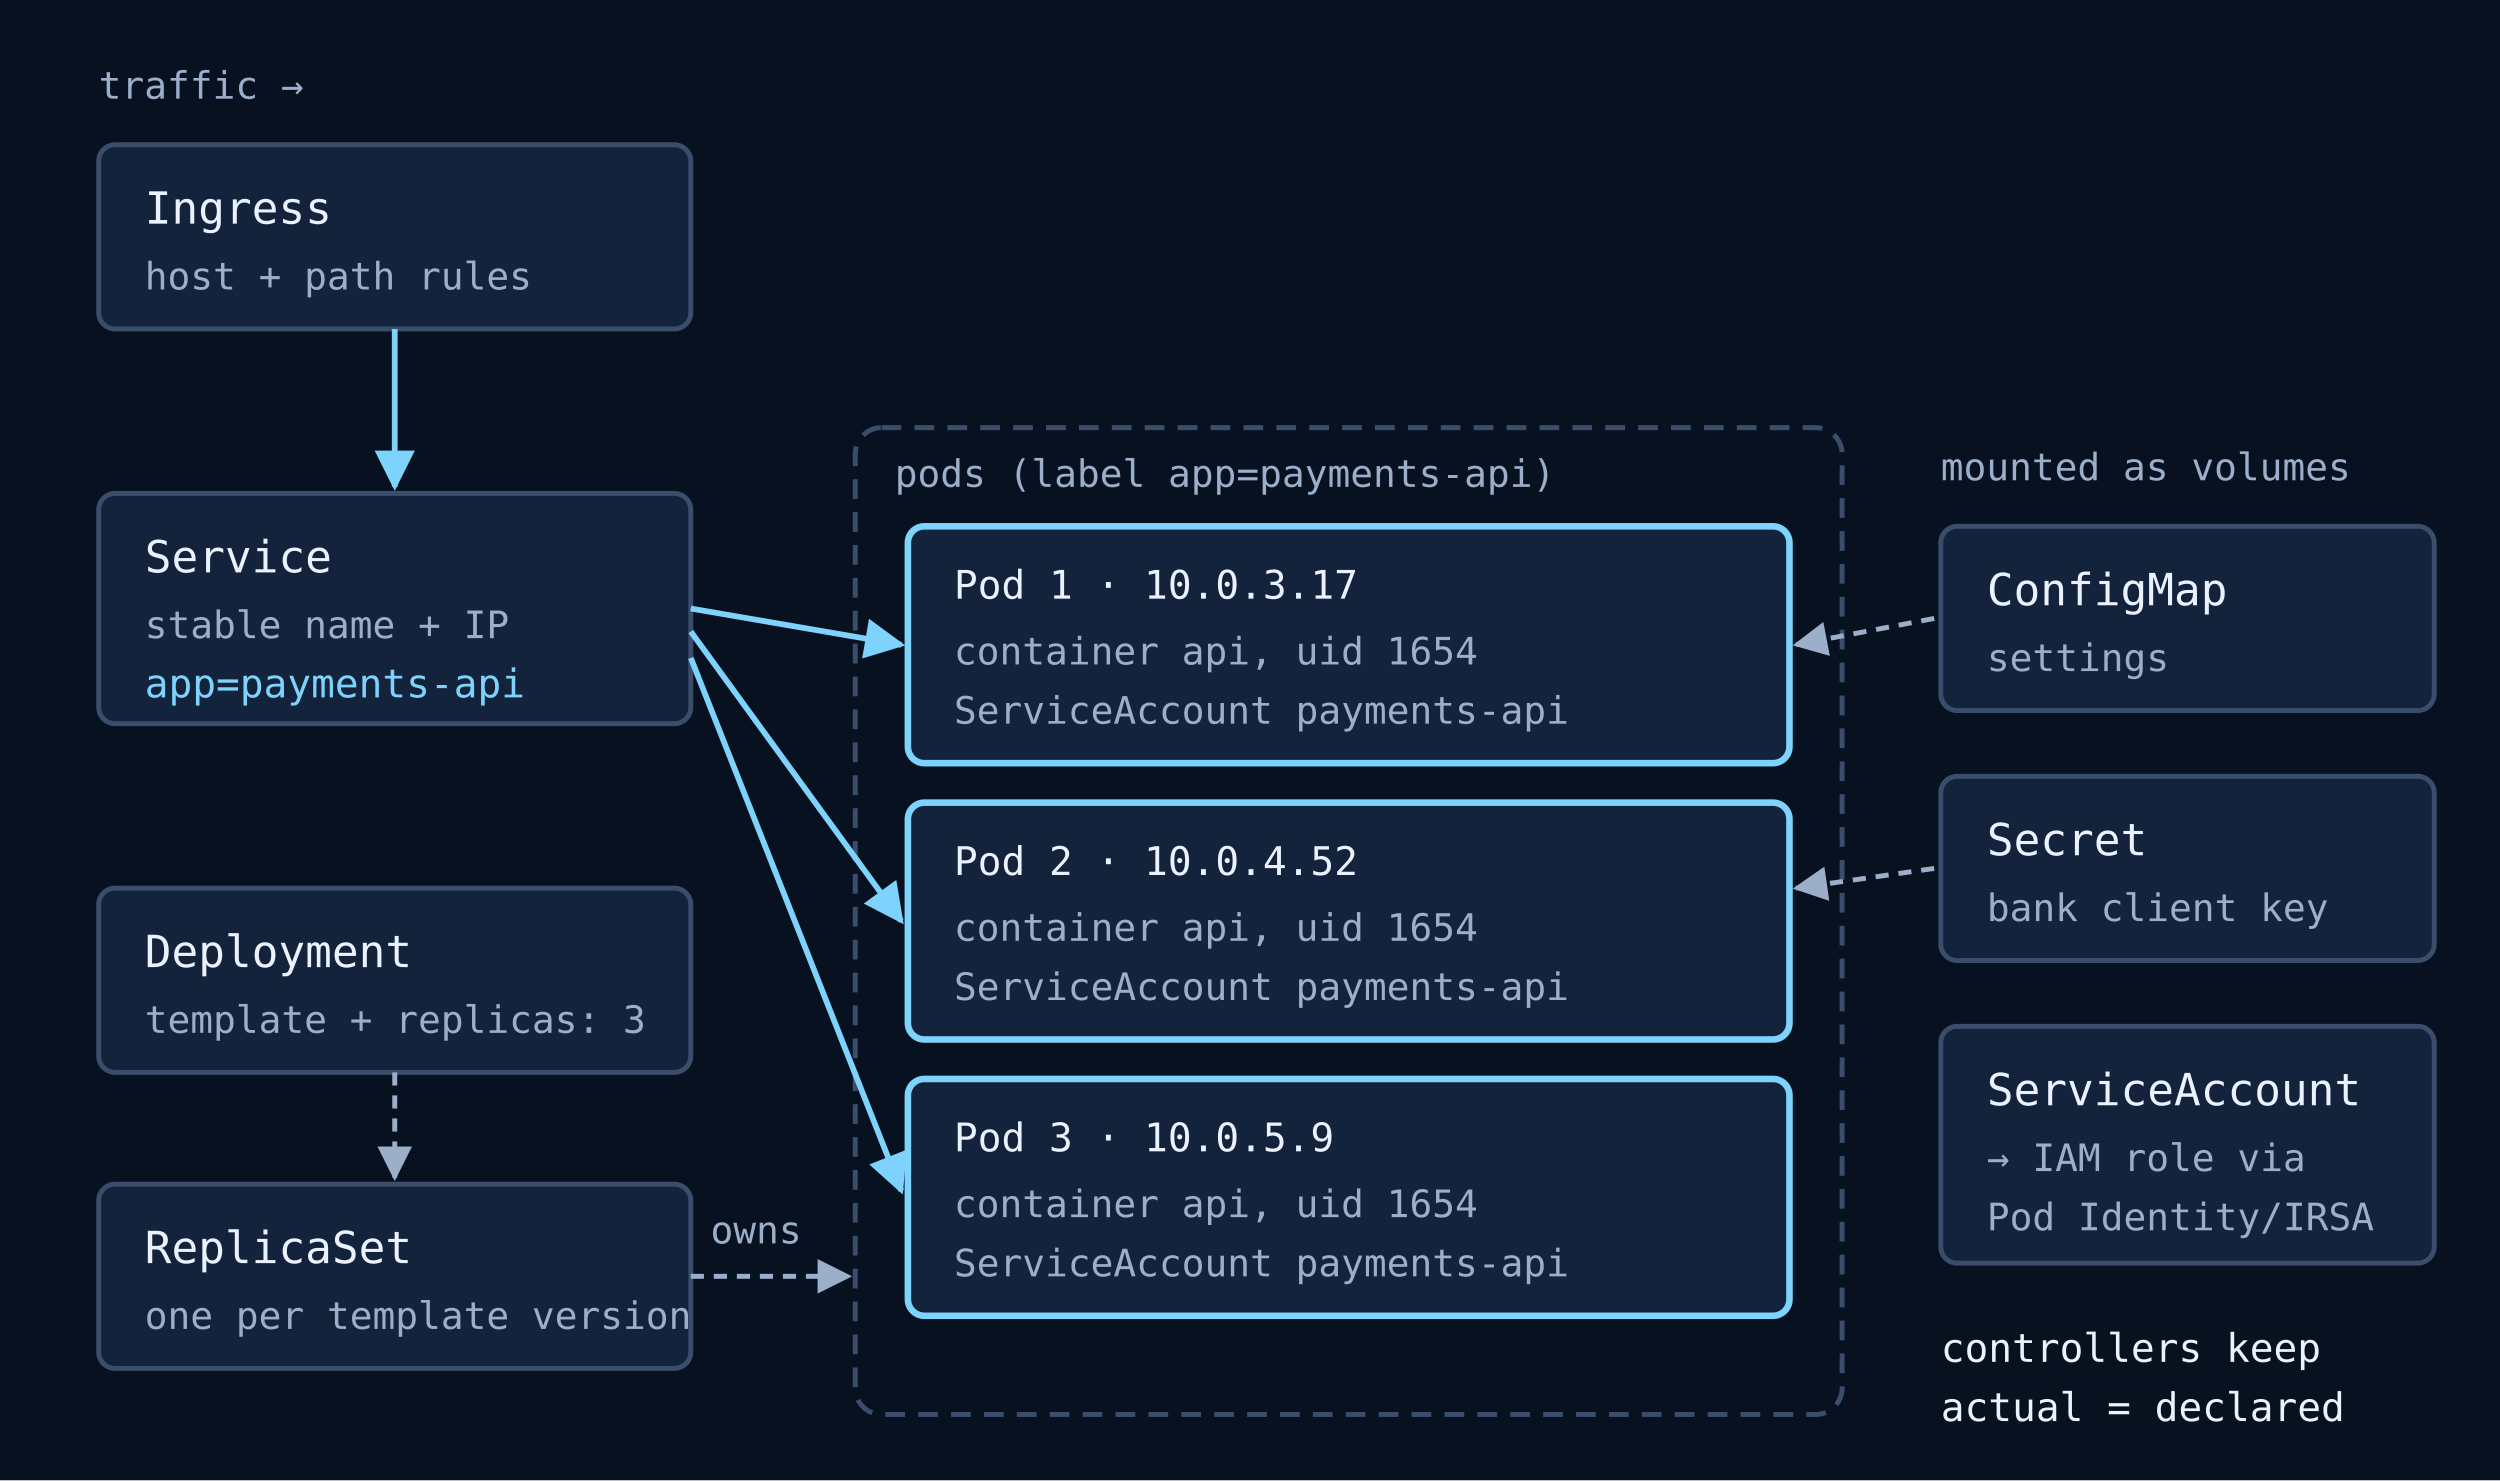
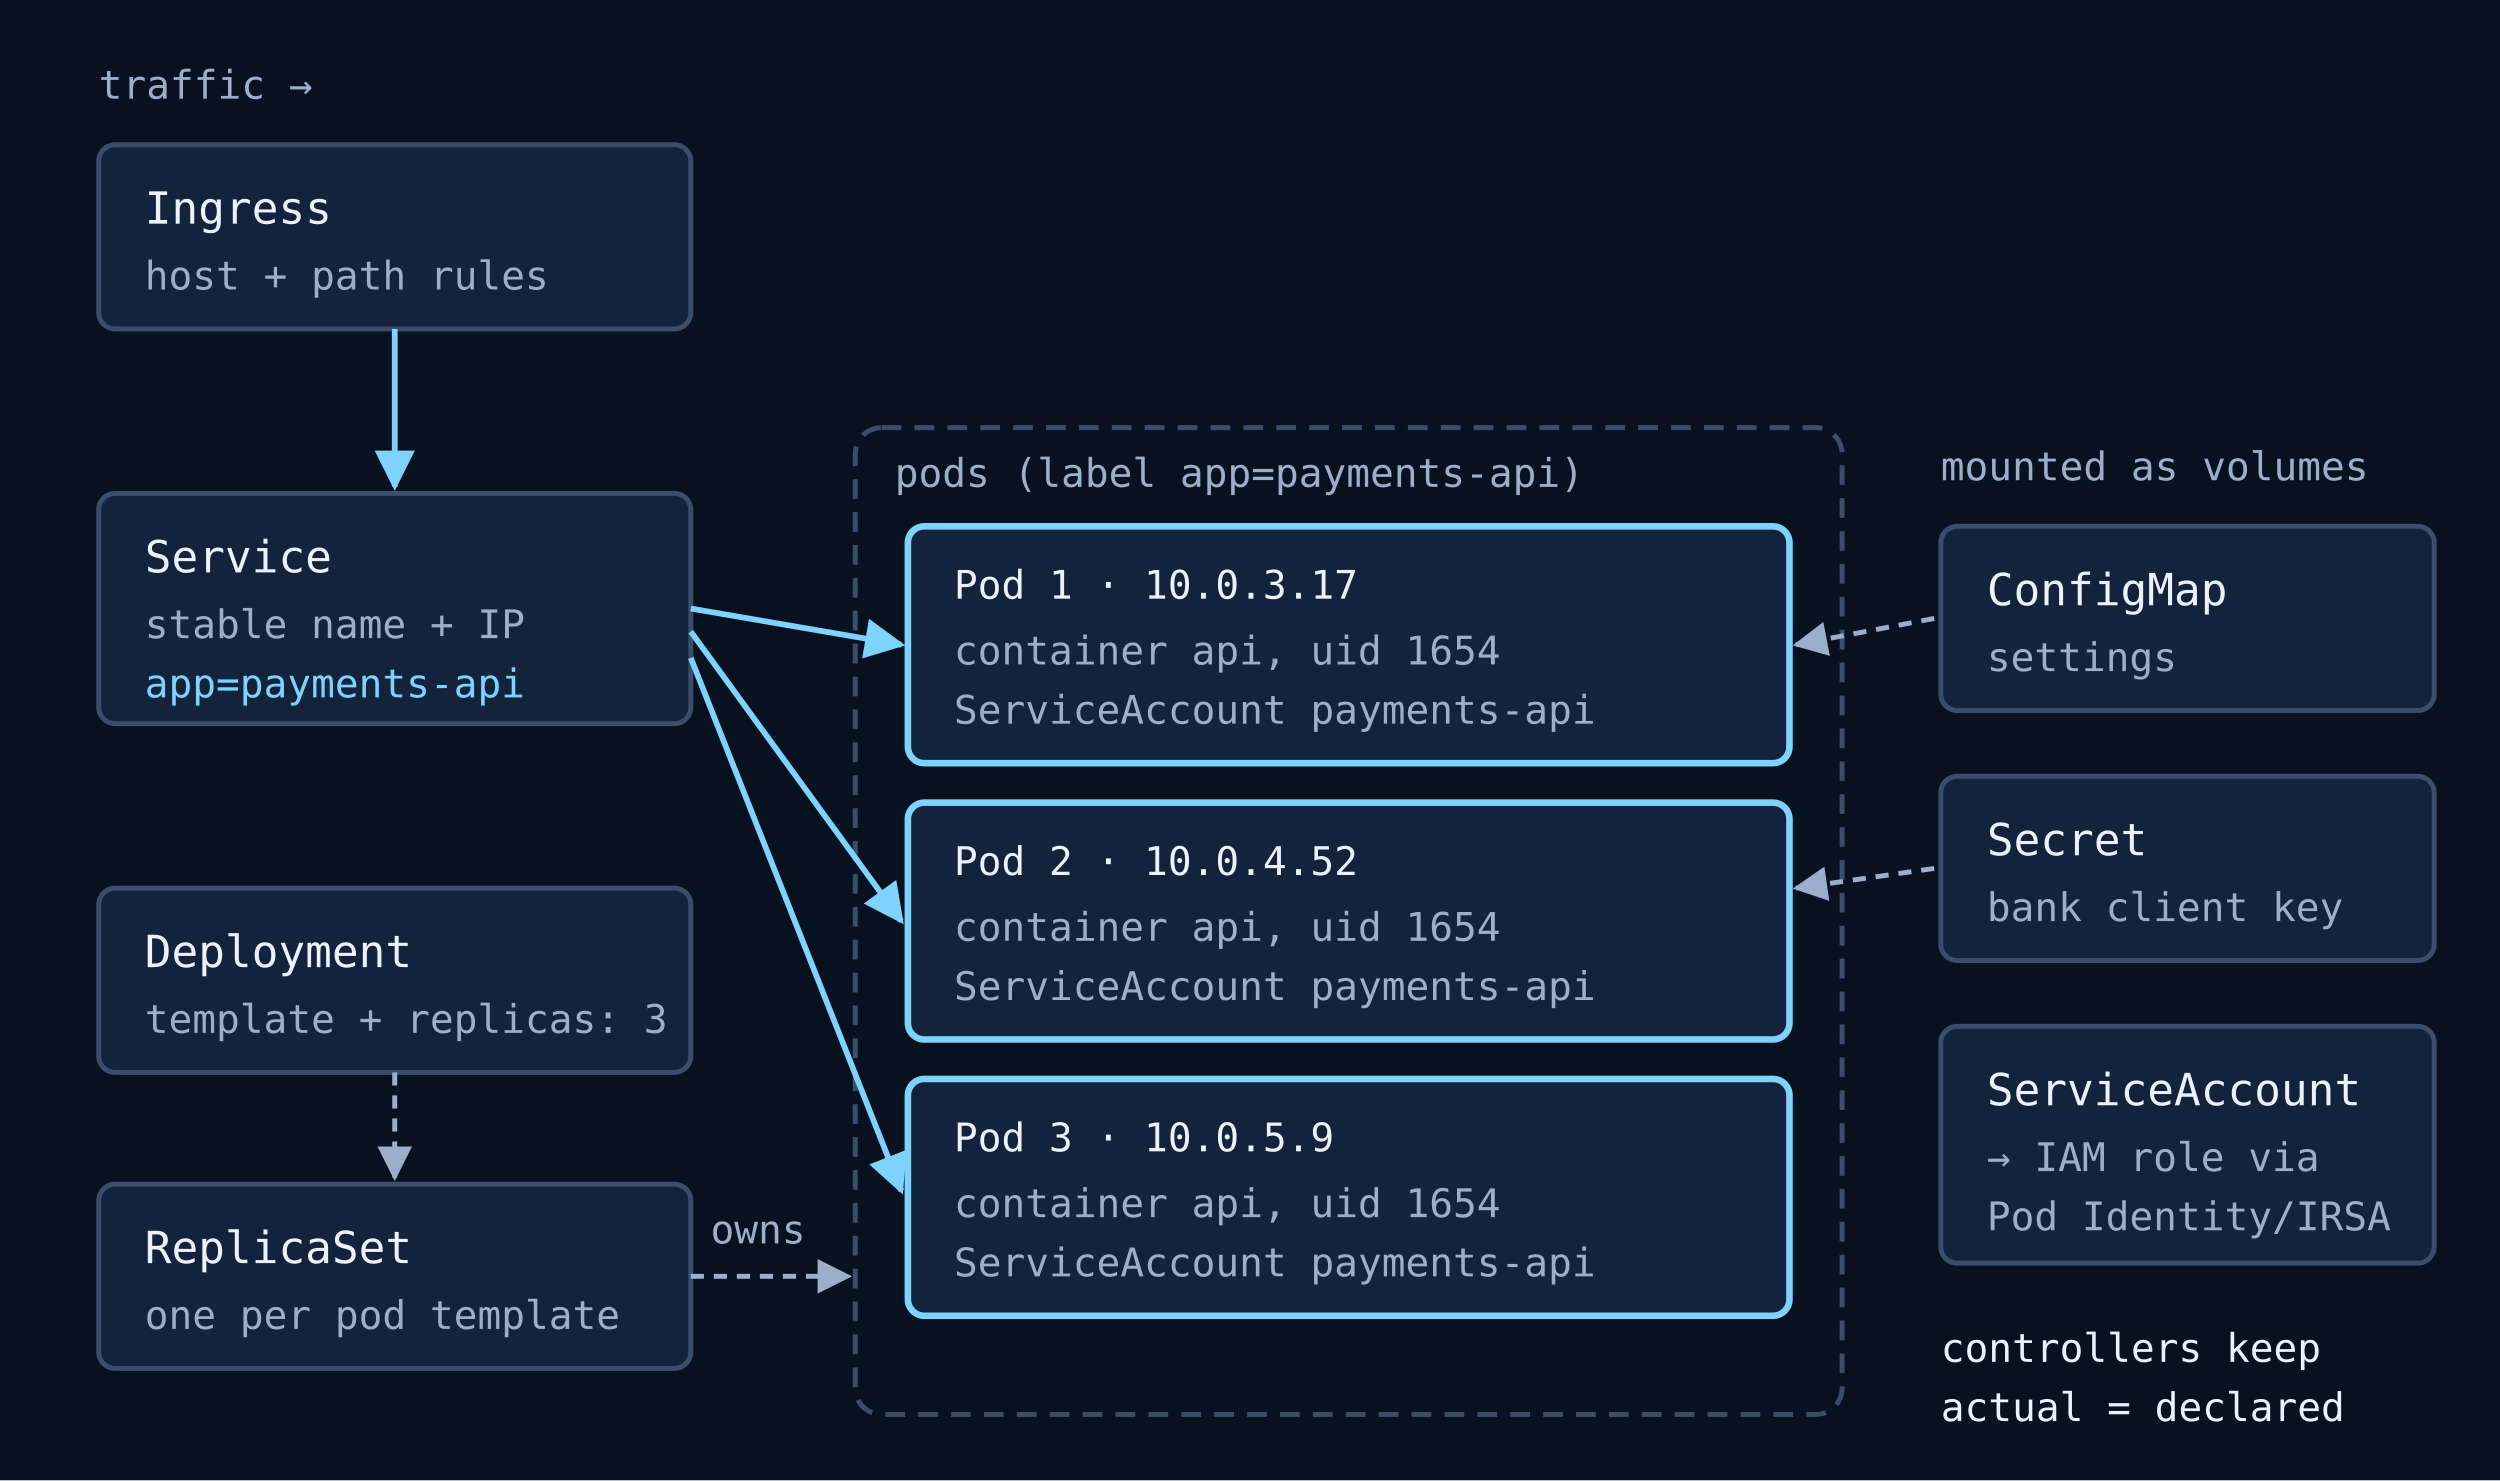
<svg xmlns="http://www.w3.org/2000/svg" viewBox="0 0 760 450" role="img" aria-labelledby="t">
  <style>
    text { font-family: ui-monospace, "SFMono-Regular", Consolas, Menlo, monospace; fill: #ebf1ff; font-size: 13.5px; }
    .small { font-size: 12px; }
-     .muted { fill: #9baeca; font-size: 11.5px; }
+     .muted { fill: #9baeca; font-size: 12px; }
    .acc { fill: #7dd3fc; font-size: 12px; }
    .region { fill: none; stroke: #3a4d6b; stroke-width: 1.5; stroke-dasharray: 6 4; }
    .box { fill: #13233b; stroke: #3a4d6b; stroke-width: 1.5; }
    .hl { fill: #13233b; stroke: #7dd3fc; stroke-width: 2; }
    .arrow { fill: none; stroke: #7dd3fc; stroke-width: 1.75; }
    .own { fill: none; stroke: #9baeca; stroke-width: 1.5; stroke-dasharray: 4 3; }
  </style>
  <defs>
    <marker id="a" viewBox="0 0 10 10" refX="9" refY="5" markerWidth="7" markerHeight="7" orient="auto">
      <path d="M0,0 L10,5 L0,10 z" fill="#7dd3fc" />
    </marker>
    <marker id="o" viewBox="0 0 10 10" refX="9" refY="5" markerWidth="7" markerHeight="7" orient="auto">
      <path d="M0,0 L10,5 L0,10 z" fill="#9baeca" />
    </marker>
  </defs>
  <rect width="760" height="450" fill="#08111f" />
  <text class="muted" x="30" y="30">traffic →</text>
  <rect class="box" x="30" y="44" width="180" height="56" rx="5" />
  <text x="44" y="68">Ingress</text>
  <text class="muted" x="44" y="88">host + path rules</text>
  <rect class="box" x="30" y="150" width="180" height="70" rx="5" />
  <text x="44" y="174">Service</text>
  <text class="muted" x="44" y="194">stable name + IP</text>
  <text class="acc" x="44" y="212">app=payments-api</text>
  <path class="arrow" d="M120 100 L120 148" marker-end="url(#a)" />
  <rect class="region" x="260" y="130" width="300" height="300" rx="8" />
  <text class="muted" x="272" y="148">pods (label app=payments-api)</text>
  <rect class="hl" x="276" y="160" width="268" height="72" rx="5" />
  <text class="small" x="290" y="182">Pod 1 · 10.0.3.17</text>
  <text class="muted" x="290" y="202">container api, uid 1654</text>
  <text class="muted" x="290" y="220">ServiceAccount payments-api</text>
  <rect class="hl" x="276" y="244" width="268" height="72" rx="5" />
  <text class="small" x="290" y="266">Pod 2 · 10.0.4.52</text>
  <text class="muted" x="290" y="286">container api, uid 1654</text>
  <text class="muted" x="290" y="304">ServiceAccount payments-api</text>
  <rect class="hl" x="276" y="328" width="268" height="72" rx="5" />
  <text class="small" x="290" y="350">Pod 3 · 10.0.5.9</text>
  <text class="muted" x="290" y="370">container api, uid 1654</text>
  <text class="muted" x="290" y="388">ServiceAccount payments-api</text>
  <path class="arrow" d="M210 185 L274 196" marker-end="url(#a)" />
  <path class="arrow" d="M210 192 L274 280" marker-end="url(#a)" />
  <path class="arrow" d="M210 200 L274 362" marker-end="url(#a)" />
  <rect class="box" x="30" y="270" width="180" height="56" rx="5" />
  <text x="44" y="294">Deployment</text>
  <text class="muted" x="44" y="314">template + replicas: 3</text>
  <rect class="box" x="30" y="360" width="180" height="56" rx="5" />
  <text x="44" y="384">ReplicaSet</text>
-   <text class="muted" x="44" y="404">one per template version</text>
+   <text class="muted" x="44" y="404">one per pod template</text>
  <path class="own" d="M120 326 L120 358" marker-end="url(#o)" />
  <path class="own" d="M210 388 L258 388" marker-end="url(#o)" />
  <text class="muted" x="216" y="378">owns</text>
  <rect class="box" x="590" y="160" width="150" height="56" rx="5" />
  <text x="604" y="184">ConfigMap</text>
  <text class="muted" x="604" y="204">settings</text>
  <rect class="box" x="590" y="236" width="150" height="56" rx="5" />
  <text x="604" y="260">Secret</text>
  <text class="muted" x="604" y="280">bank client key</text>
  <rect class="box" x="590" y="312" width="150" height="72" rx="5" />
  <text x="604" y="336">ServiceAccount</text>
  <text class="muted" x="604" y="356">→ IAM role via</text>
  <text class="muted" x="604" y="374">Pod Identity/IRSA</text>
  <path class="own" d="M588 188 L546 196" marker-end="url(#o)" />
  <path class="own" d="M588 264 L546 270" marker-end="url(#o)" />
  <text class="muted" x="590" y="146">mounted as volumes</text>
  <text class="small" x="590" y="414">controllers keep</text>
  <text class="small" x="590" y="432">actual = declared</text>
</svg>
